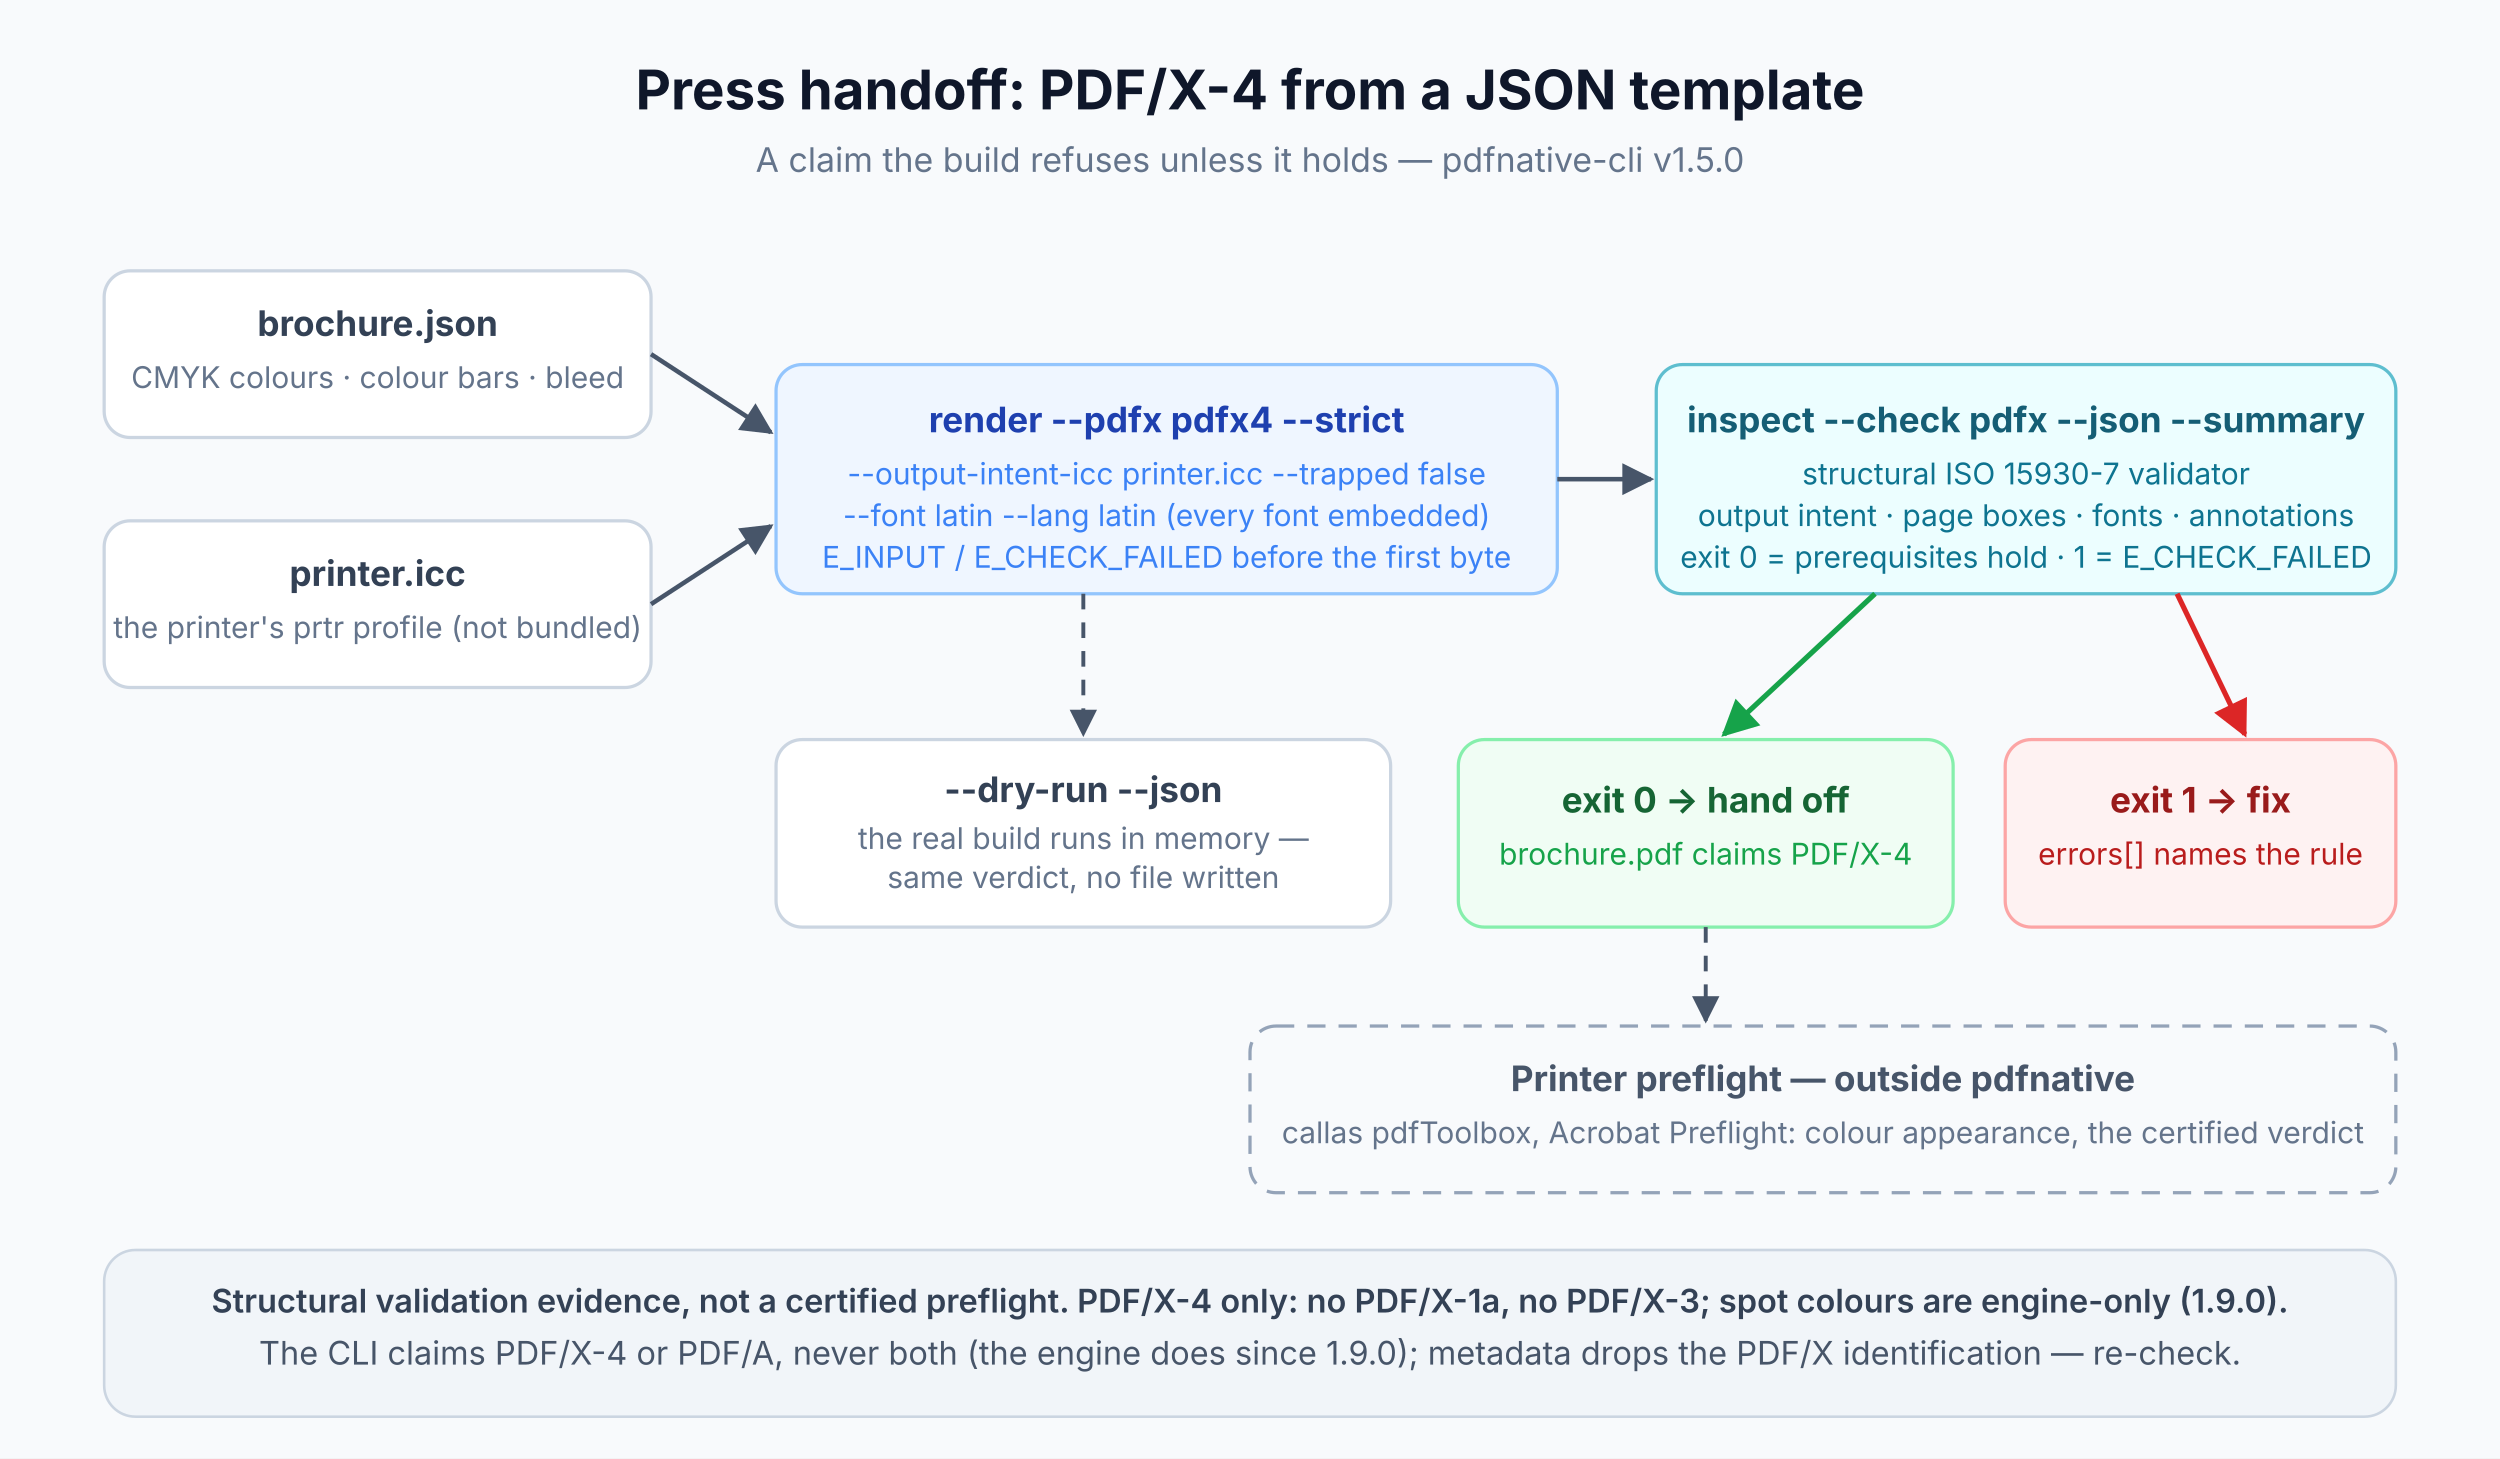
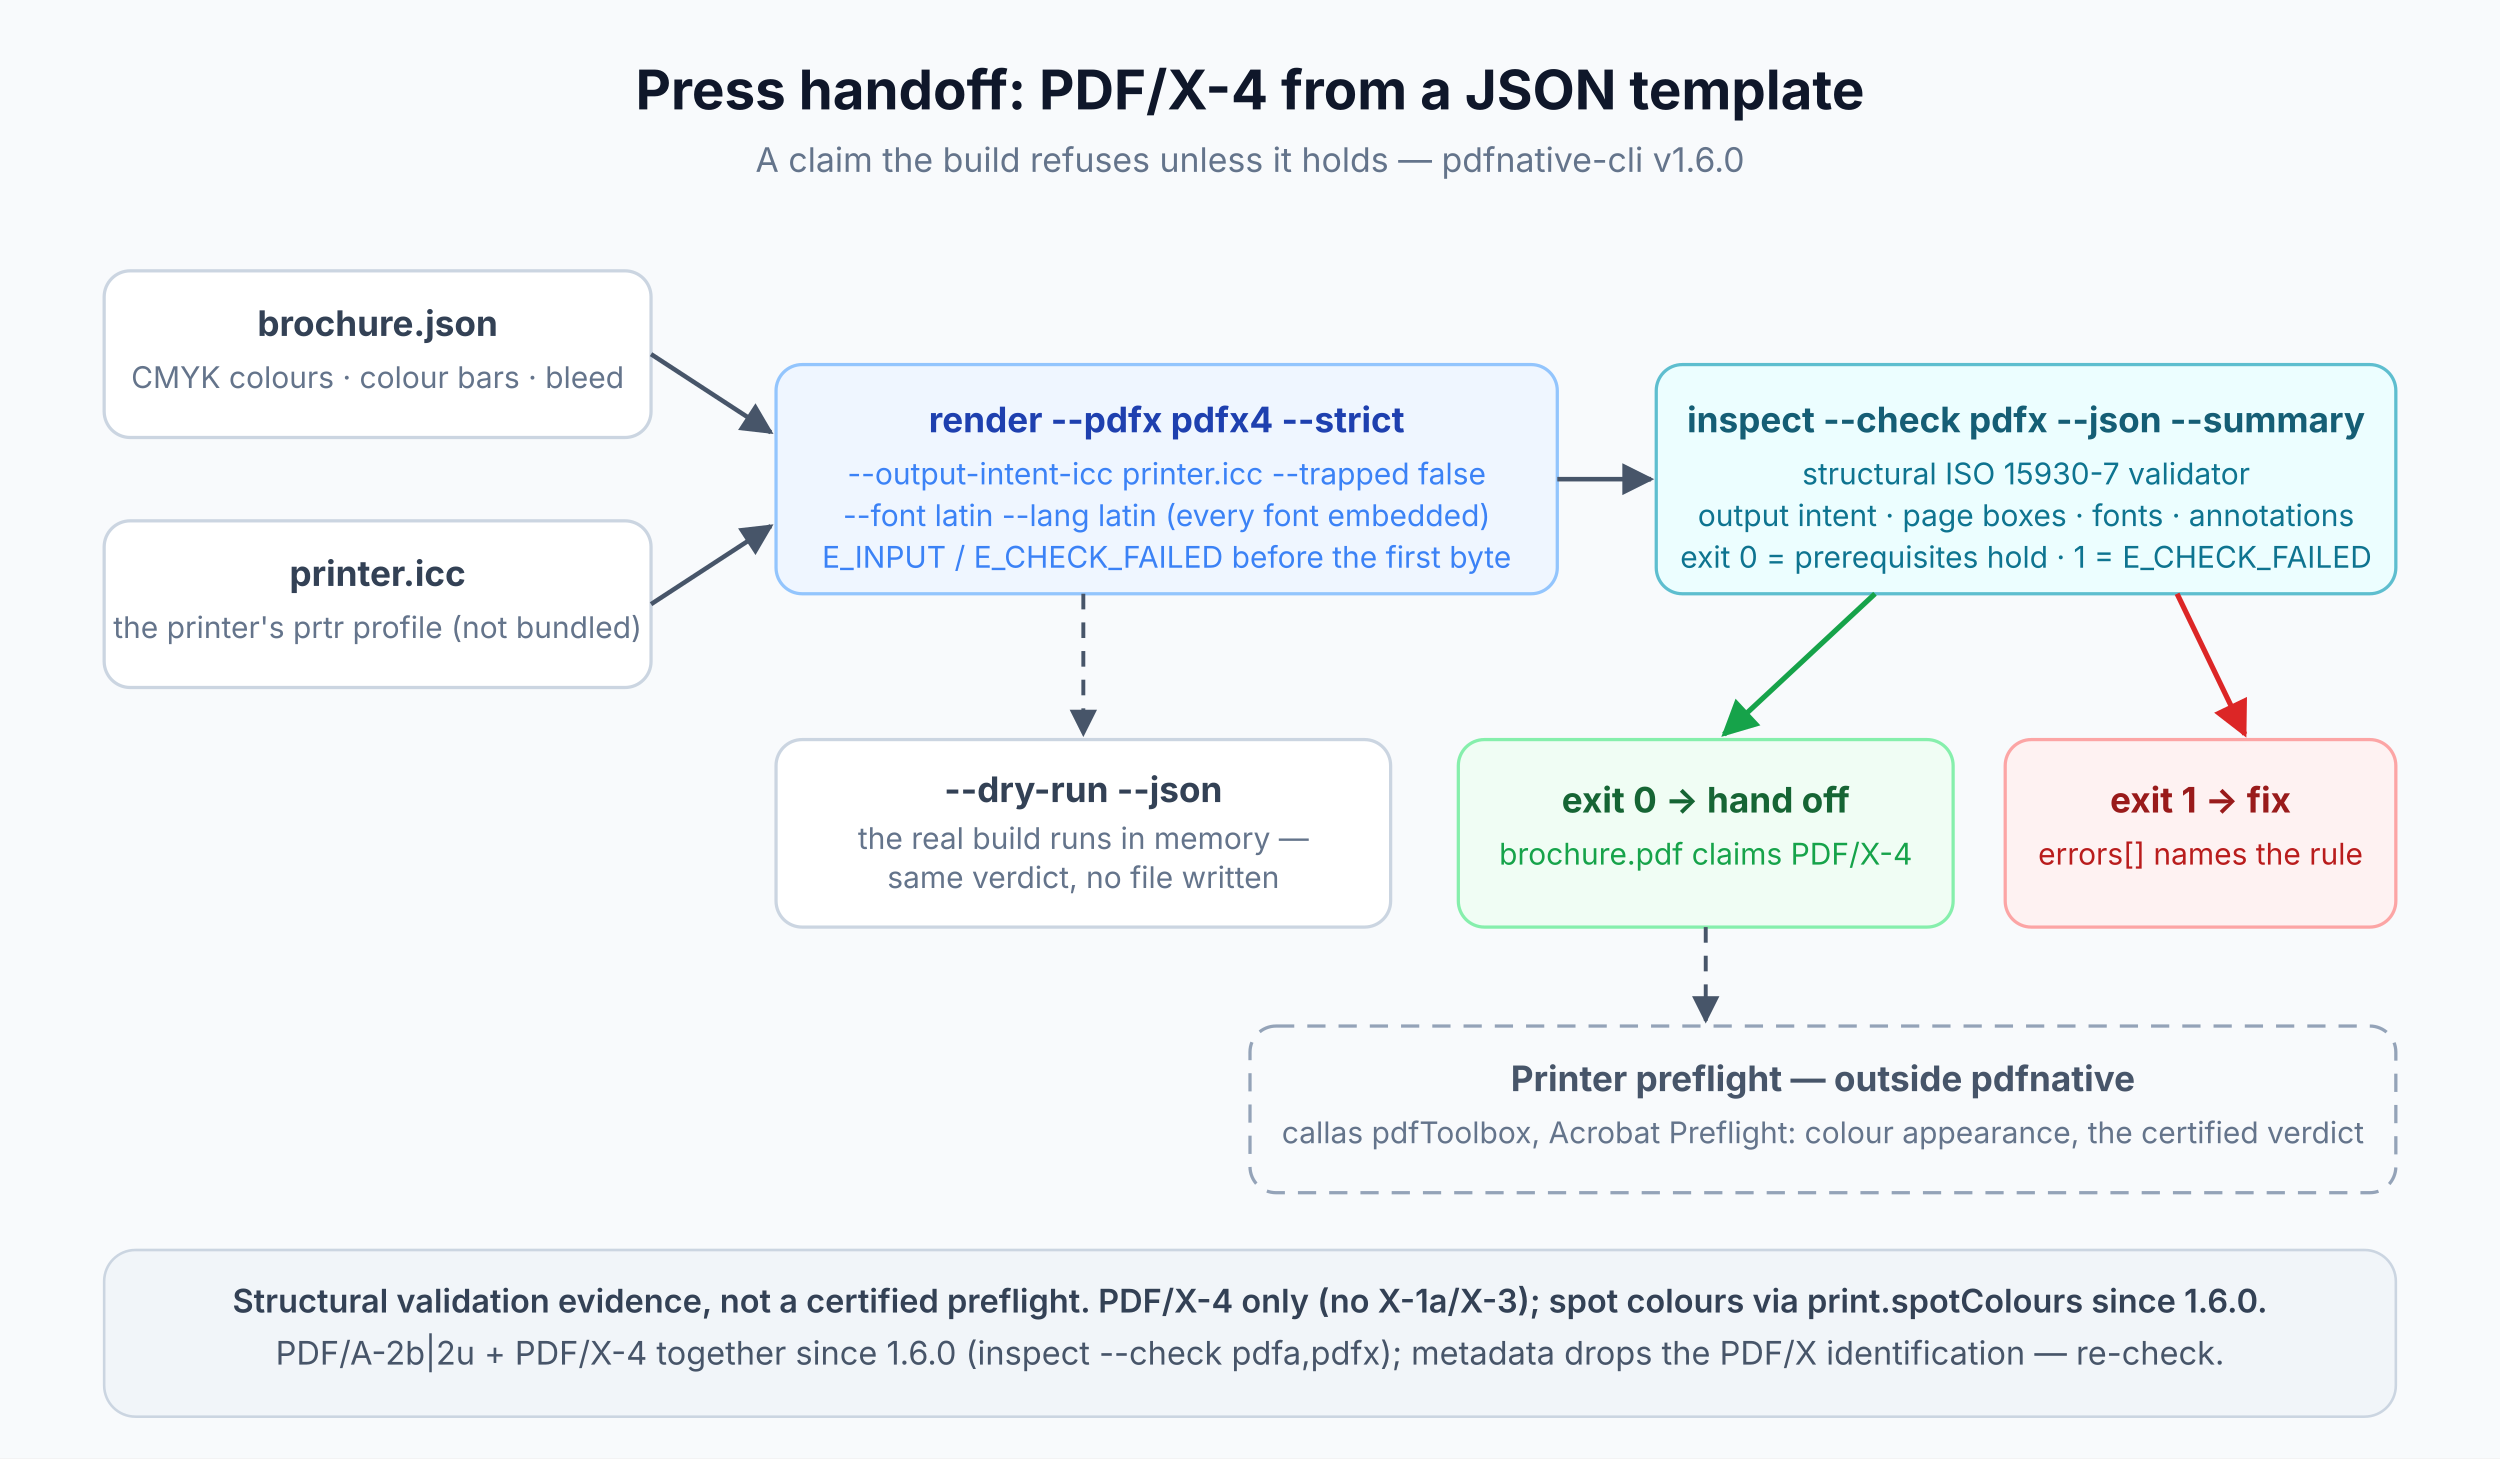
<svg xmlns="http://www.w3.org/2000/svg" viewBox="0 0 960 560" role="img" aria-labelledby="ucx-title ucx-desc" font-family="Inter,-apple-system,BlinkMacSystemFont,'Segoe UI',Roboto,'Helvetica Neue',Arial,sans-serif">
  <defs>
    <marker id="ucx-ah" viewBox="0 0 10 10" refX="9" refY="5" markerWidth="7" markerHeight="7" orient="auto-start-reverse">
      <path d="M0,0 L10,5 L0,10 z" fill="#475569" />
    </marker>
    <marker id="ucx-ah-green" viewBox="0 0 10 10" refX="9" refY="5" markerWidth="7" markerHeight="7" orient="auto-start-reverse">
      <path d="M0,0 L10,5 L0,10 z" fill="#16A34A" />
    </marker>
    <marker id="ucx-ah-red" viewBox="0 0 10 10" refX="9" refY="5" markerWidth="7" markerHeight="7" orient="auto-start-reverse">
      <path d="M0,0 L10,5 L0,10 z" fill="#DC2626" />
    </marker>
  </defs>
  <rect width="960" height="560" fill="#F8FAFC" />
  <text x="480" y="42" text-anchor="middle" font-size="21" font-weight="700" fill="#0F172A">Press handoff: PDF/X-4 from a JSON template</text>
-   <text x="480" y="66" text-anchor="middle" font-size="13" fill="#64748B">A claim the build refuses unless it holds — pdfnative-cli v1.5.0</text>
+   <text x="480" y="66" text-anchor="middle" font-size="13" fill="#64748B">A claim the build refuses unless it holds — pdfnative-cli v1.6.0</text>
  <rect x="40" y="104" width="210" height="64" rx="10" fill="#FFFFFF" stroke="#CBD5E1" stroke-width="1.25" />
  <text x="145" y="129" text-anchor="middle" font-size="13.5" font-weight="700" fill="#334155">brochure.json</text>
  <text x="145" y="149" text-anchor="middle" font-size="11.5" fill="#64748B">CMYK colours · colour bars · bleed</text>
  <rect x="40" y="200" width="210" height="64" rx="10" fill="#FFFFFF" stroke="#CBD5E1" stroke-width="1.25" />
  <text x="145" y="225" text-anchor="middle" font-size="13.5" font-weight="700" fill="#334155">printer.icc</text>
  <text x="145" y="245" text-anchor="middle" font-size="11.5" fill="#64748B">the printer's prtr profile (not bundled)</text>
  <line x1="250" y1="136" x2="296" y2="166" stroke="#475569" stroke-width="1.75" marker-end="url(#ucx-ah)" />
  <line x1="250" y1="232" x2="296" y2="202" stroke="#475569" stroke-width="1.75" marker-end="url(#ucx-ah)" />
  <rect x="298" y="140" width="300" height="88" rx="10" fill="#EFF6FF" stroke="#93C5FD" stroke-width="1.25" />
  <text x="448" y="166" text-anchor="middle" font-size="13.5" font-weight="700" fill="#1E40AF">render --pdfx pdfx4 --strict</text>
  <text x="448" y="186" text-anchor="middle" font-size="11.5" fill="#3B82F6">--output-intent-icc printer.icc --trapped false</text>
  <text x="448" y="202" text-anchor="middle" font-size="11.5" fill="#3B82F6">--font latin --lang latin (every font embedded)</text>
  <text x="448" y="218" text-anchor="middle" font-size="11.5" fill="#3B82F6">E_INPUT / E_CHECK_FAILED before the first byte</text>
  <line x1="598" y1="184" x2="634" y2="184" stroke="#475569" stroke-width="1.75" marker-end="url(#ucx-ah)" />
  <rect x="636" y="140" width="284" height="88" rx="10" fill="#ECFEFF" stroke="#5EBECF" stroke-width="1.25" />
  <text x="778" y="166" text-anchor="middle" font-size="13.5" font-weight="700" fill="#155E75">inspect --check pdfx --json --summary</text>
  <text x="778" y="186" text-anchor="middle" font-size="11.5" fill="#0E7490">structural ISO 15930-7 validator</text>
  <text x="778" y="202" text-anchor="middle" font-size="11.5" fill="#0E7490">output intent · page boxes · fonts · annotations</text>
  <text x="778" y="218" text-anchor="middle" font-size="11.5" fill="#0E7490">exit 0 = prerequisites hold · 1 = E_CHECK_FAILED</text>
  <path d="M416 228 L416 282" fill="none" stroke="#475569" stroke-width="1.5" stroke-dasharray="6 5" marker-end="url(#ucx-ah)" />
  <rect x="298" y="284" width="236" height="72" rx="10" fill="#FFFFFF" stroke="#CBD5E1" stroke-width="1.25" />
  <text x="416" y="308" text-anchor="middle" font-size="13.5" font-weight="700" fill="#334155">--dry-run --json</text>
  <text x="416" y="326" text-anchor="middle" font-size="11.5" fill="#64748B">the real build runs in memory —</text>
  <text x="416" y="341" text-anchor="middle" font-size="11.5" fill="#64748B">same verdict, no file written</text>
  <line x1="720" y1="228" x2="662" y2="282" stroke="#16A34A" stroke-width="2" marker-end="url(#ucx-ah-green)" />
  <line x1="836" y1="228" x2="862" y2="282" stroke="#DC2626" stroke-width="2" marker-end="url(#ucx-ah-red)" />
  <rect x="560" y="284" width="190" height="72" rx="10" fill="#F0FDF4" stroke="#86EFAC" stroke-width="1.25" />
  <text x="655" y="312" text-anchor="middle" font-size="13.5" font-weight="700" fill="#166534">exit 0 → hand off</text>
  <text x="655" y="332" text-anchor="middle" font-size="11.5" fill="#16A34A">brochure.pdf claims PDF/X-4</text>
  <rect x="770" y="284" width="150" height="72" rx="10" fill="#FEF2F2" stroke="#FCA5A5" stroke-width="1.25" />
  <text x="845" y="312" text-anchor="middle" font-size="13.5" font-weight="700" fill="#991B1B">exit 1 → fix</text>
  <text x="845" y="332" text-anchor="middle" font-size="11.5" fill="#B91C1C">errors[] names the rule</text>
  <line x1="655" y1="356" x2="655" y2="392" stroke="#475569" stroke-width="1.5" stroke-dasharray="6 5" marker-end="url(#ucx-ah)" />
  <rect x="480" y="394" width="440" height="64" rx="10" fill="#F8FAFC" stroke="#94A3B8" stroke-width="1.25" stroke-dasharray="7 5" />
  <text x="700" y="419" text-anchor="middle" font-size="13.5" font-weight="700" fill="#475569">Printer preflight — outside pdfnative</text>
  <text x="700" y="439" text-anchor="middle" font-size="11.5" fill="#64748B">callas pdfToolbox, Acrobat Preflight: colour appearance, the certified verdict</text>
  <rect x="40" y="480" width="880" height="64" rx="12" fill="#F1F5F9" stroke="#CBD5E1" stroke-width="1" />
-   <text x="480" y="504" text-anchor="middle" font-size="12.5" font-weight="600" fill="#334155">Structural validation evidence, not a certified preflight. PDF/X-4 only: no PDF/X-1a, no PDF/X-3; spot colours are engine-only (1.9.0).</text>
-   <text x="480" y="524" text-anchor="middle" font-size="12.5" fill="#475569">The CLI claims PDF/X-4 or PDF/A, never both (the engine does since 1.9.0); metadata drops the PDF/X identification — re-check.</text>
+   <text x="480" y="504" text-anchor="middle" font-size="12.5" font-weight="600" fill="#334155">Structural validation evidence, not a certified preflight. PDF/X-4 only (no X-1a/X-3); spot colours via print.spotColours since 1.6.0.</text>
+   <text x="480" y="524" text-anchor="middle" font-size="12.5" fill="#475569">PDF/A-2b|2u + PDF/X-4 together since 1.6.0 (inspect --check pdfa,pdfx); metadata drops the PDF/X identification — re-check.</text>
</svg>
